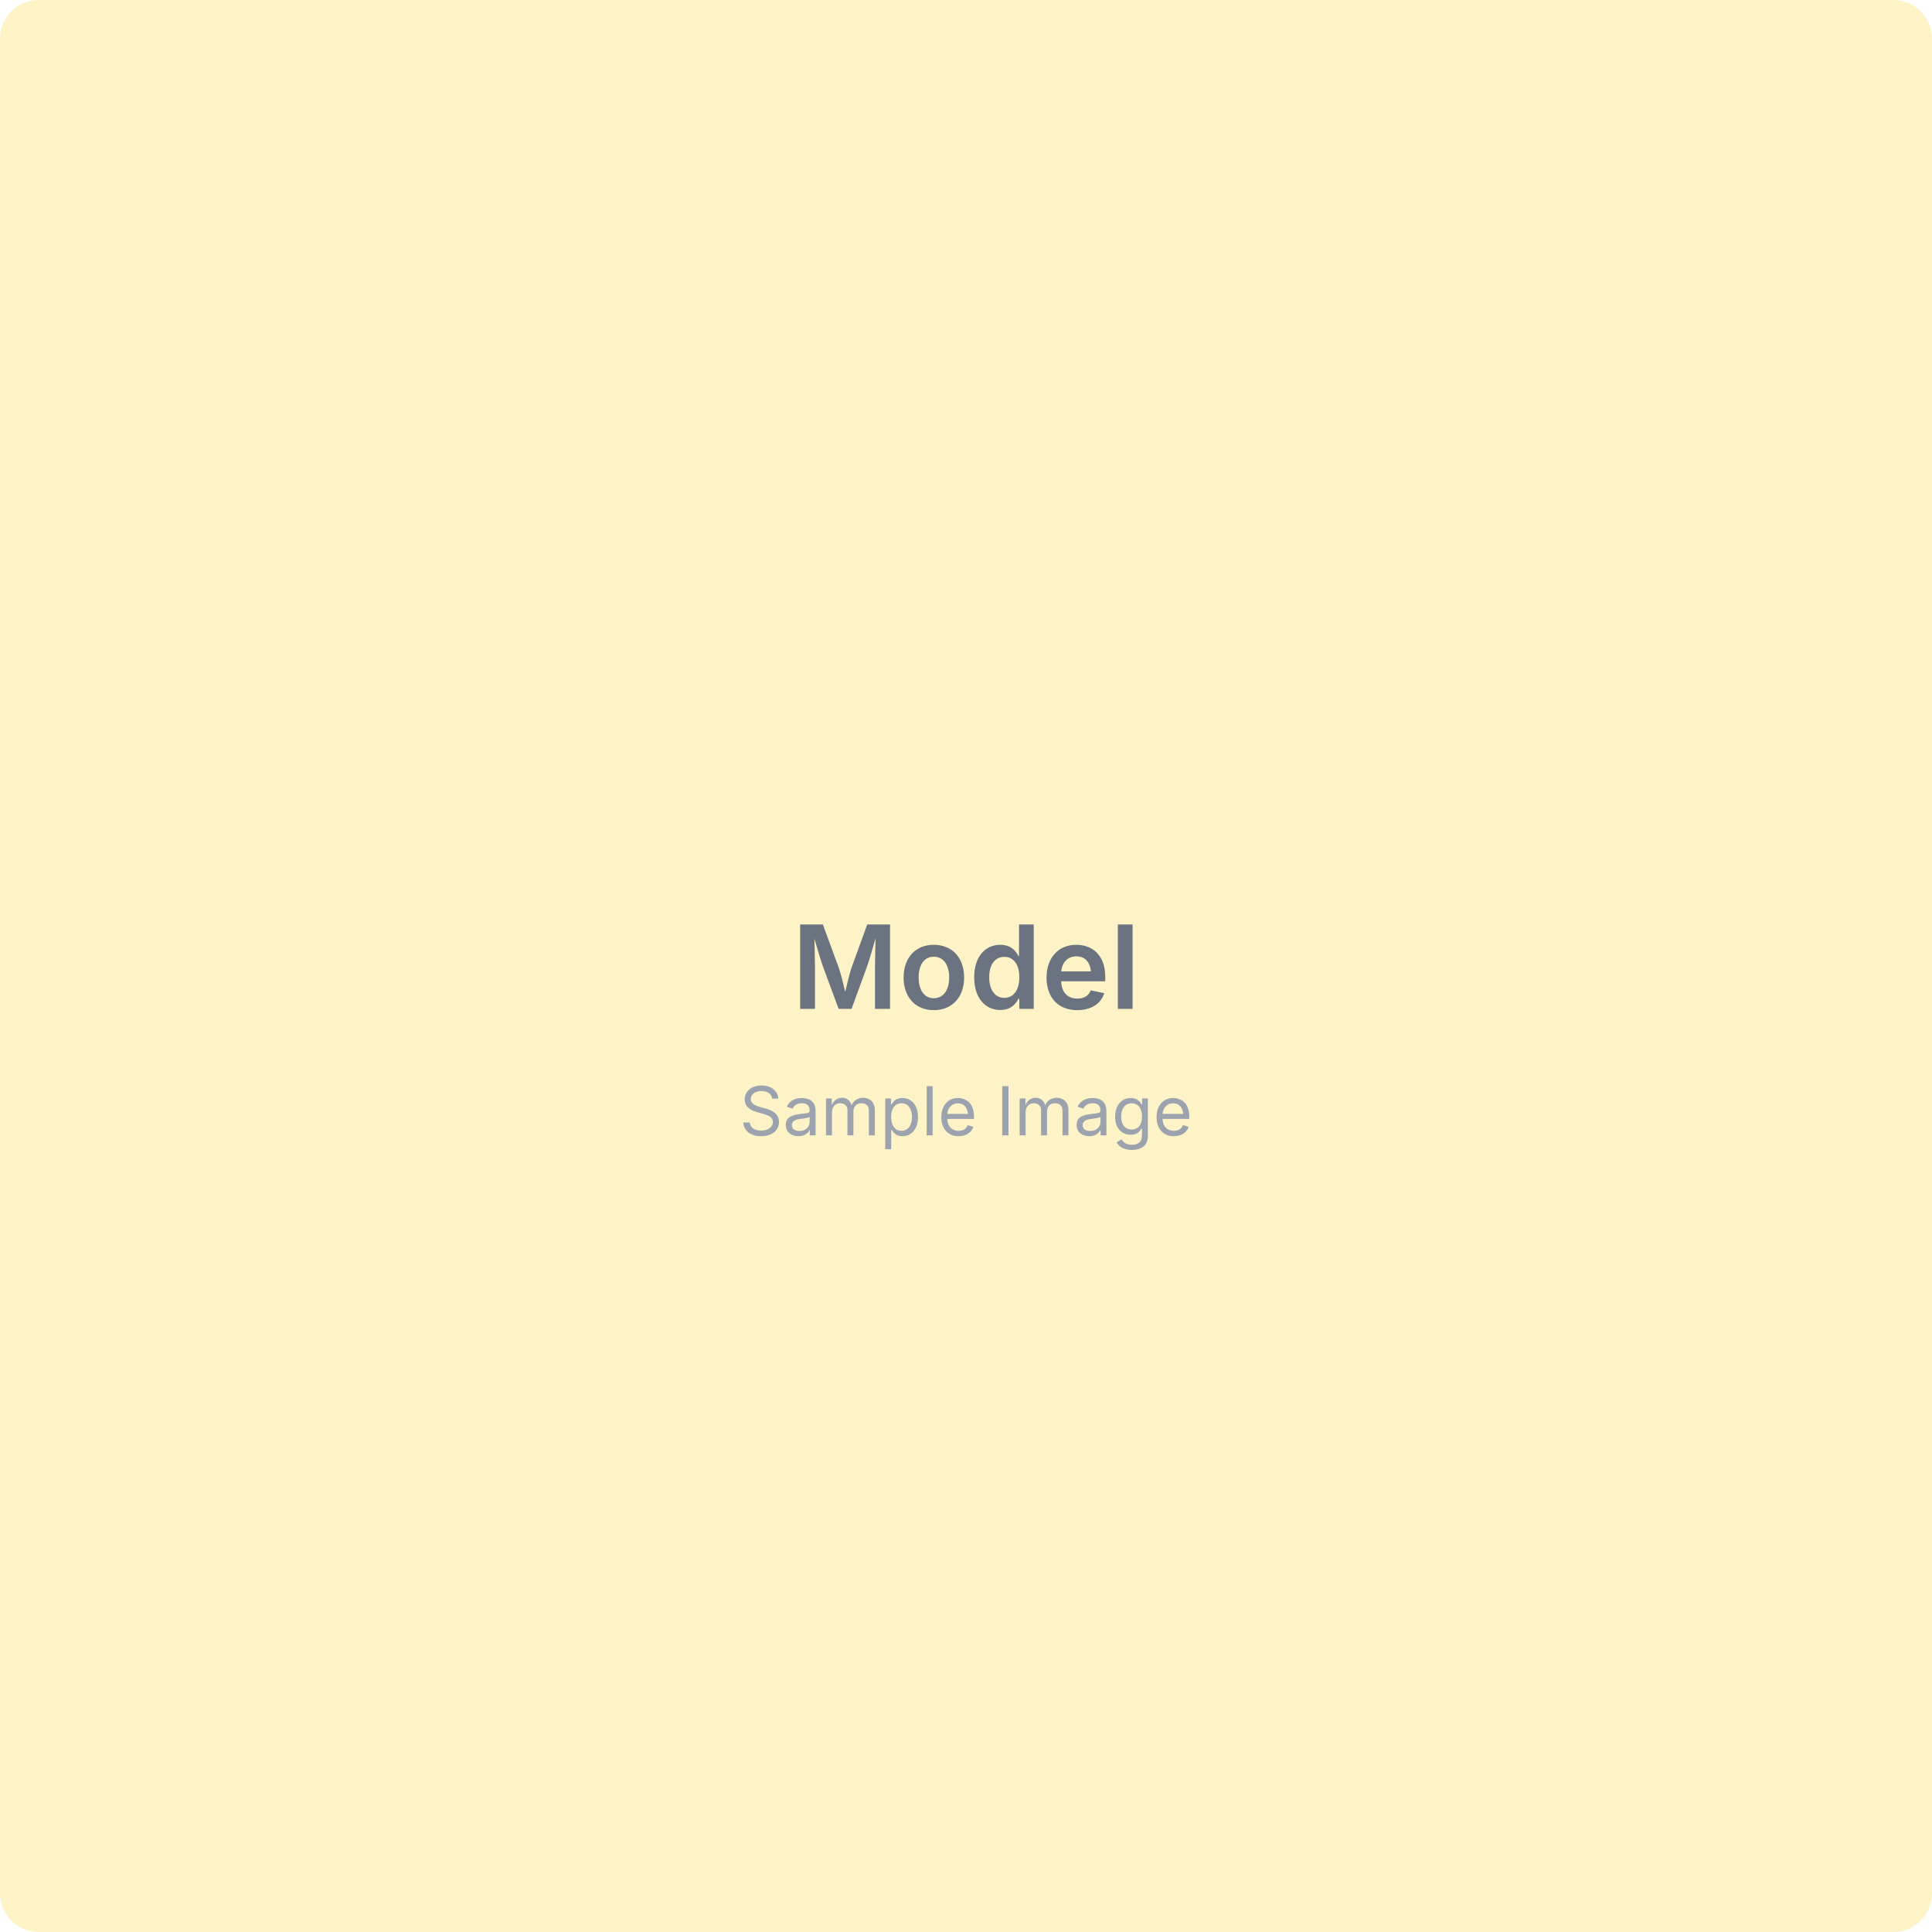
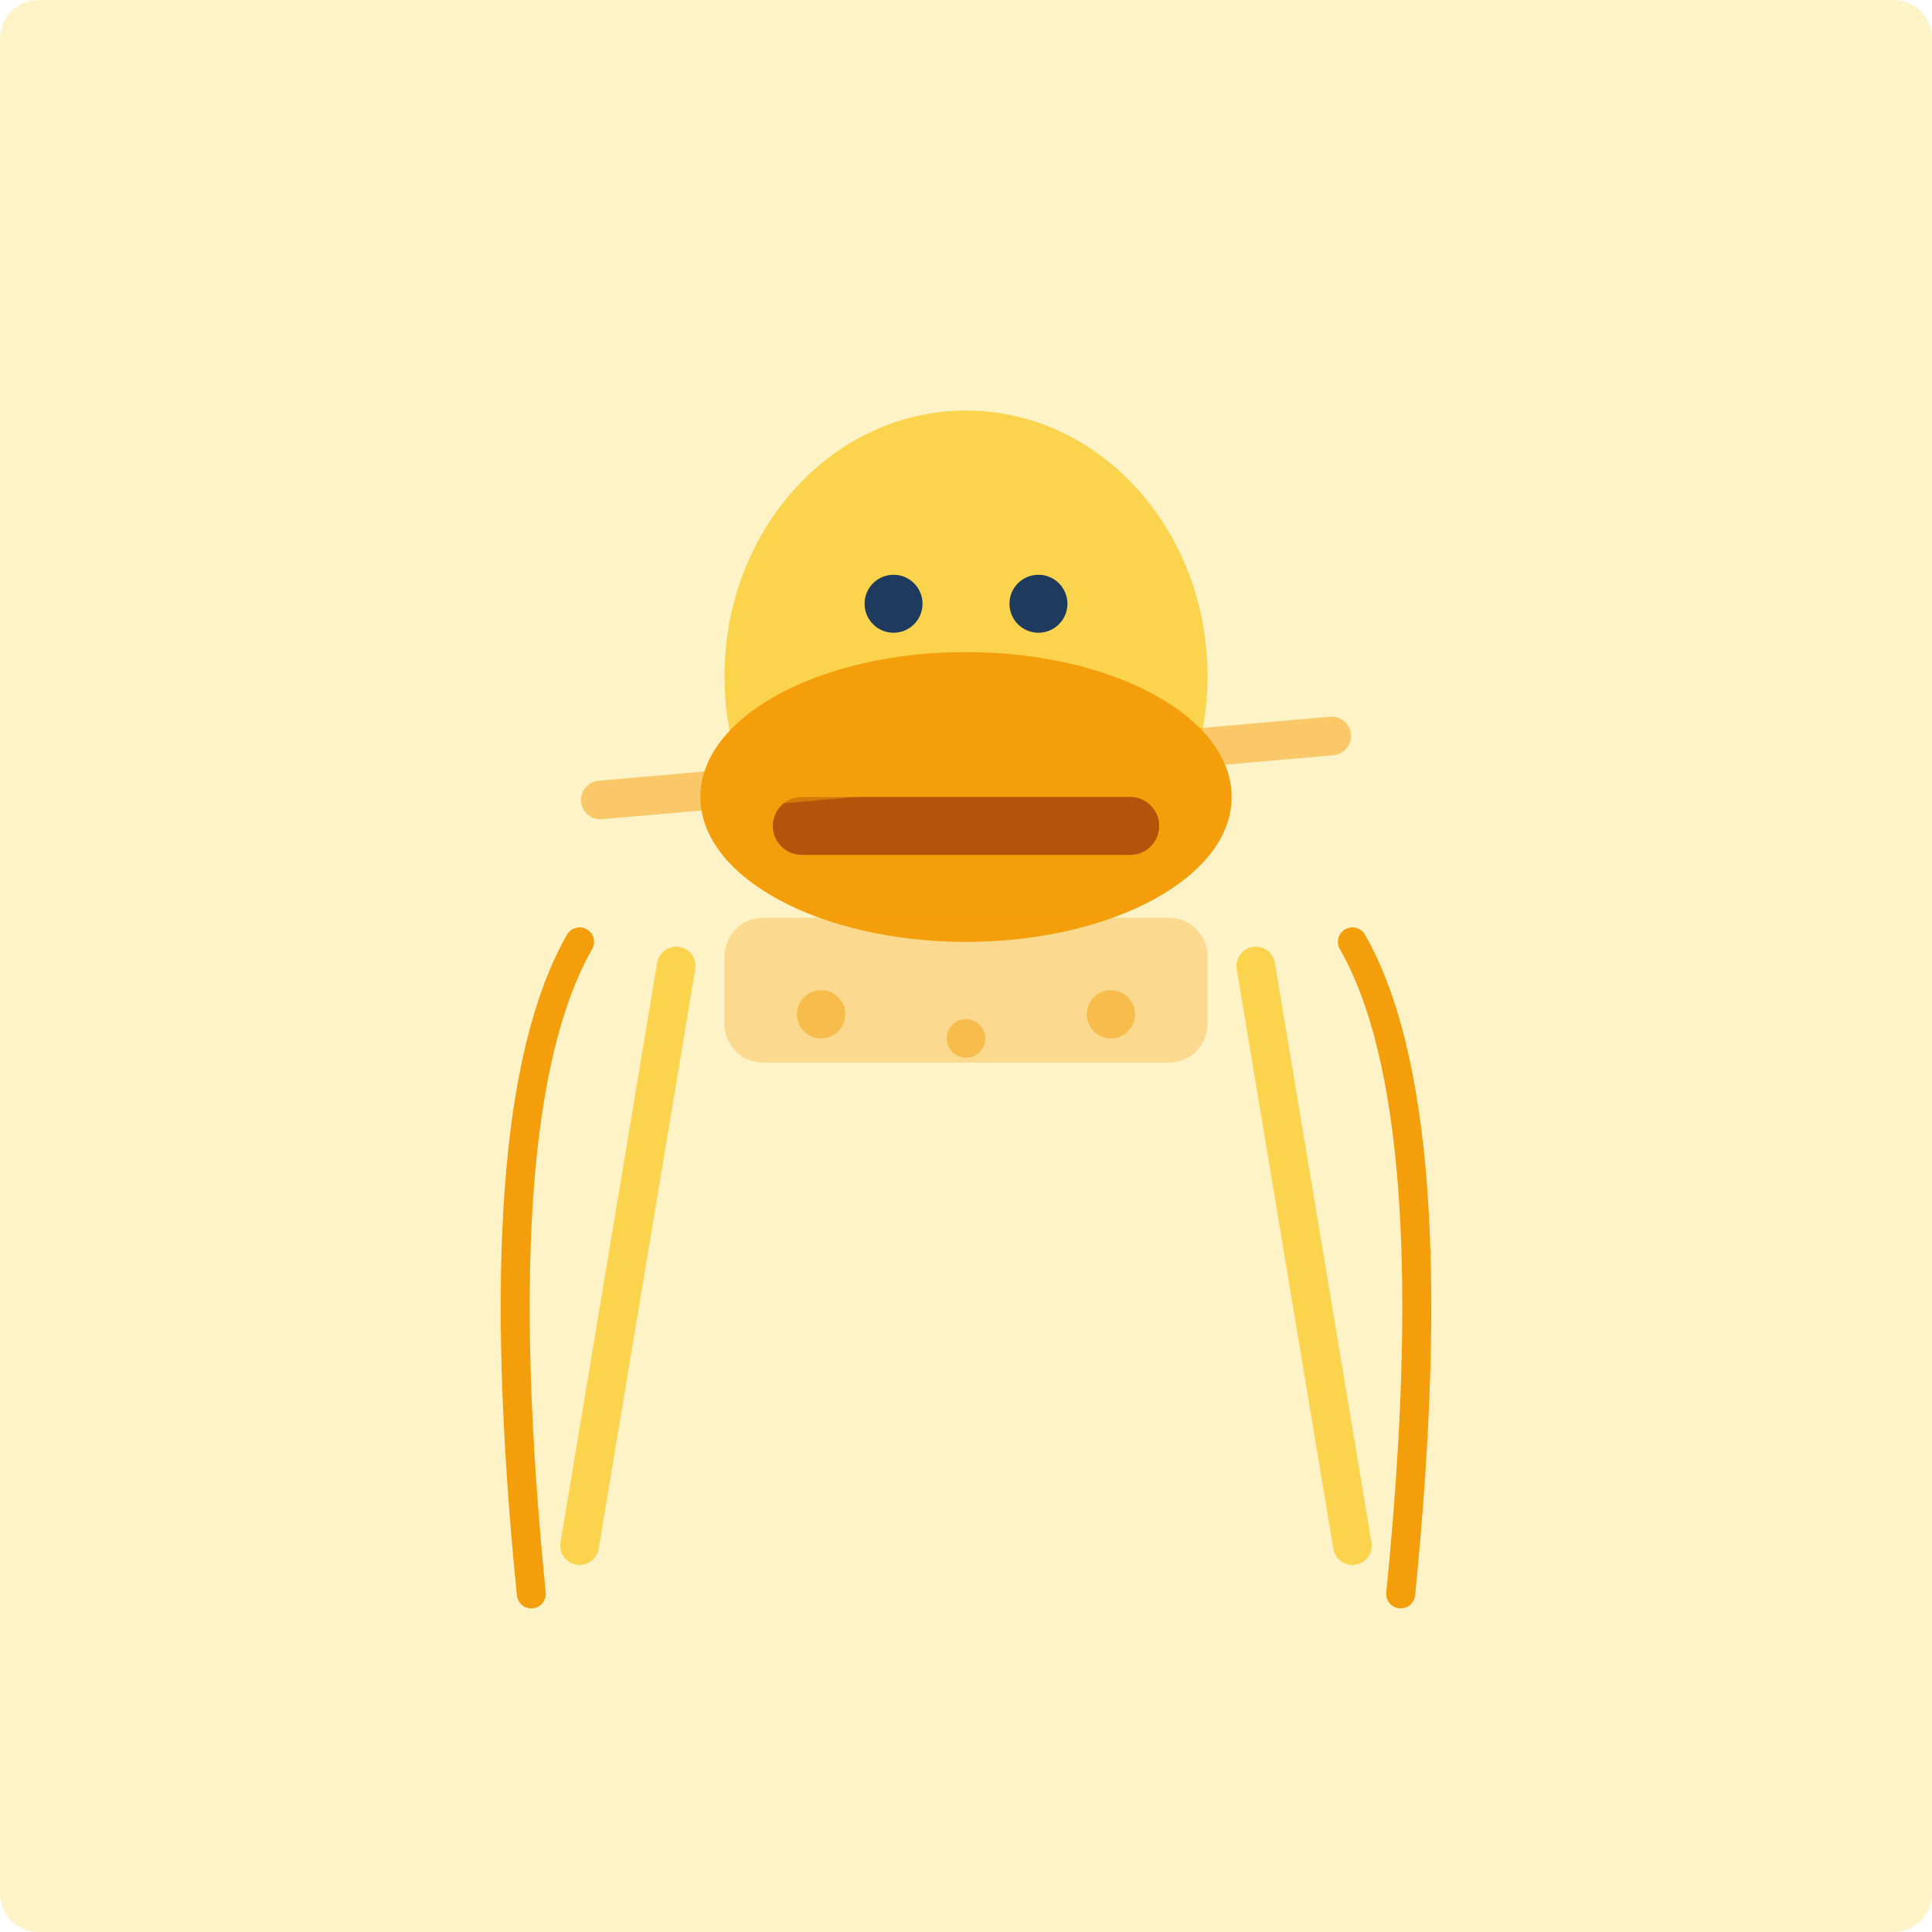
<svg xmlns="http://www.w3.org/2000/svg" width="400" height="400" viewBox="0 0 400 400">
  <rect width="400" height="400" fill="#FEF3C7" rx="8" />
-   <text x="200" y="200" font-family="Inter, sans-serif" font-size="24" font-weight="600" fill="#6B7280" text-anchor="middle" dominant-baseline="middle">Model</text>
-   <text x="200" y="230" font-family="Inter, sans-serif" font-size="14" fill="#9CA3AF" text-anchor="middle" dominant-baseline="middle">Sample Image</text>
+   <ellipse cx="200" cy="140" rx="50" ry="55" fill="#FCD34D" />
+   <circle cx="185" cy="125" r="6" fill="#1E3A5F" />
+   <circle cx="215" cy="125" r="6" fill="#1E3A5F" />
+   <path d="M190 145 Q200 155 210 145" fill="none" stroke="#B45309" stroke-width="2.5" stroke-linecap="round" />
+   <path d="M180 155 Q200 170 220 155" fill="none" stroke="#F59E0B" stroke-width="4" stroke-linecap="round" />
+   <ellipse cx="200" cy="165" rx="55" ry="30" fill="#F59E0B" />
+   <rect x="160" y="165" width="80" height="12" rx="6" fill="#B45309" />
+   <rect x="120" y="155" width="160" height="8" rx="4" fill="#F59E0B" opacity="0.5" transform="rotate(-5 200 159)" />
+   <path d="M120 195 Q100 230 110 330" fill="none" stroke="#F59E0B" stroke-width="6" stroke-linecap="round" />
+   <path d="M280 195 Q300 230 290 330" fill="none" stroke="#F59E0B" stroke-width="6" stroke-linecap="round" />
+   <path d="M140 200 L120 320" fill="none" stroke="#FCD34D" stroke-width="8" stroke-linecap="round" />
+   <path d="M260 200 L280 320" fill="none" stroke="#FCD34D" stroke-width="8" stroke-linecap="round" />
+   <rect x="150" y="190" width="100" height="30" rx="8" fill="#F59E0B" opacity="0.3" />
+   <circle cx="170" cy="210" r="5" fill="#F59E0B" opacity="0.5" />
+   <circle cx="200" cy="215" r="4" fill="#F59E0B" opacity="0.5" />
+   <circle cx="230" cy="210" r="5" fill="#F59E0B" opacity="0.5" />
</svg>
